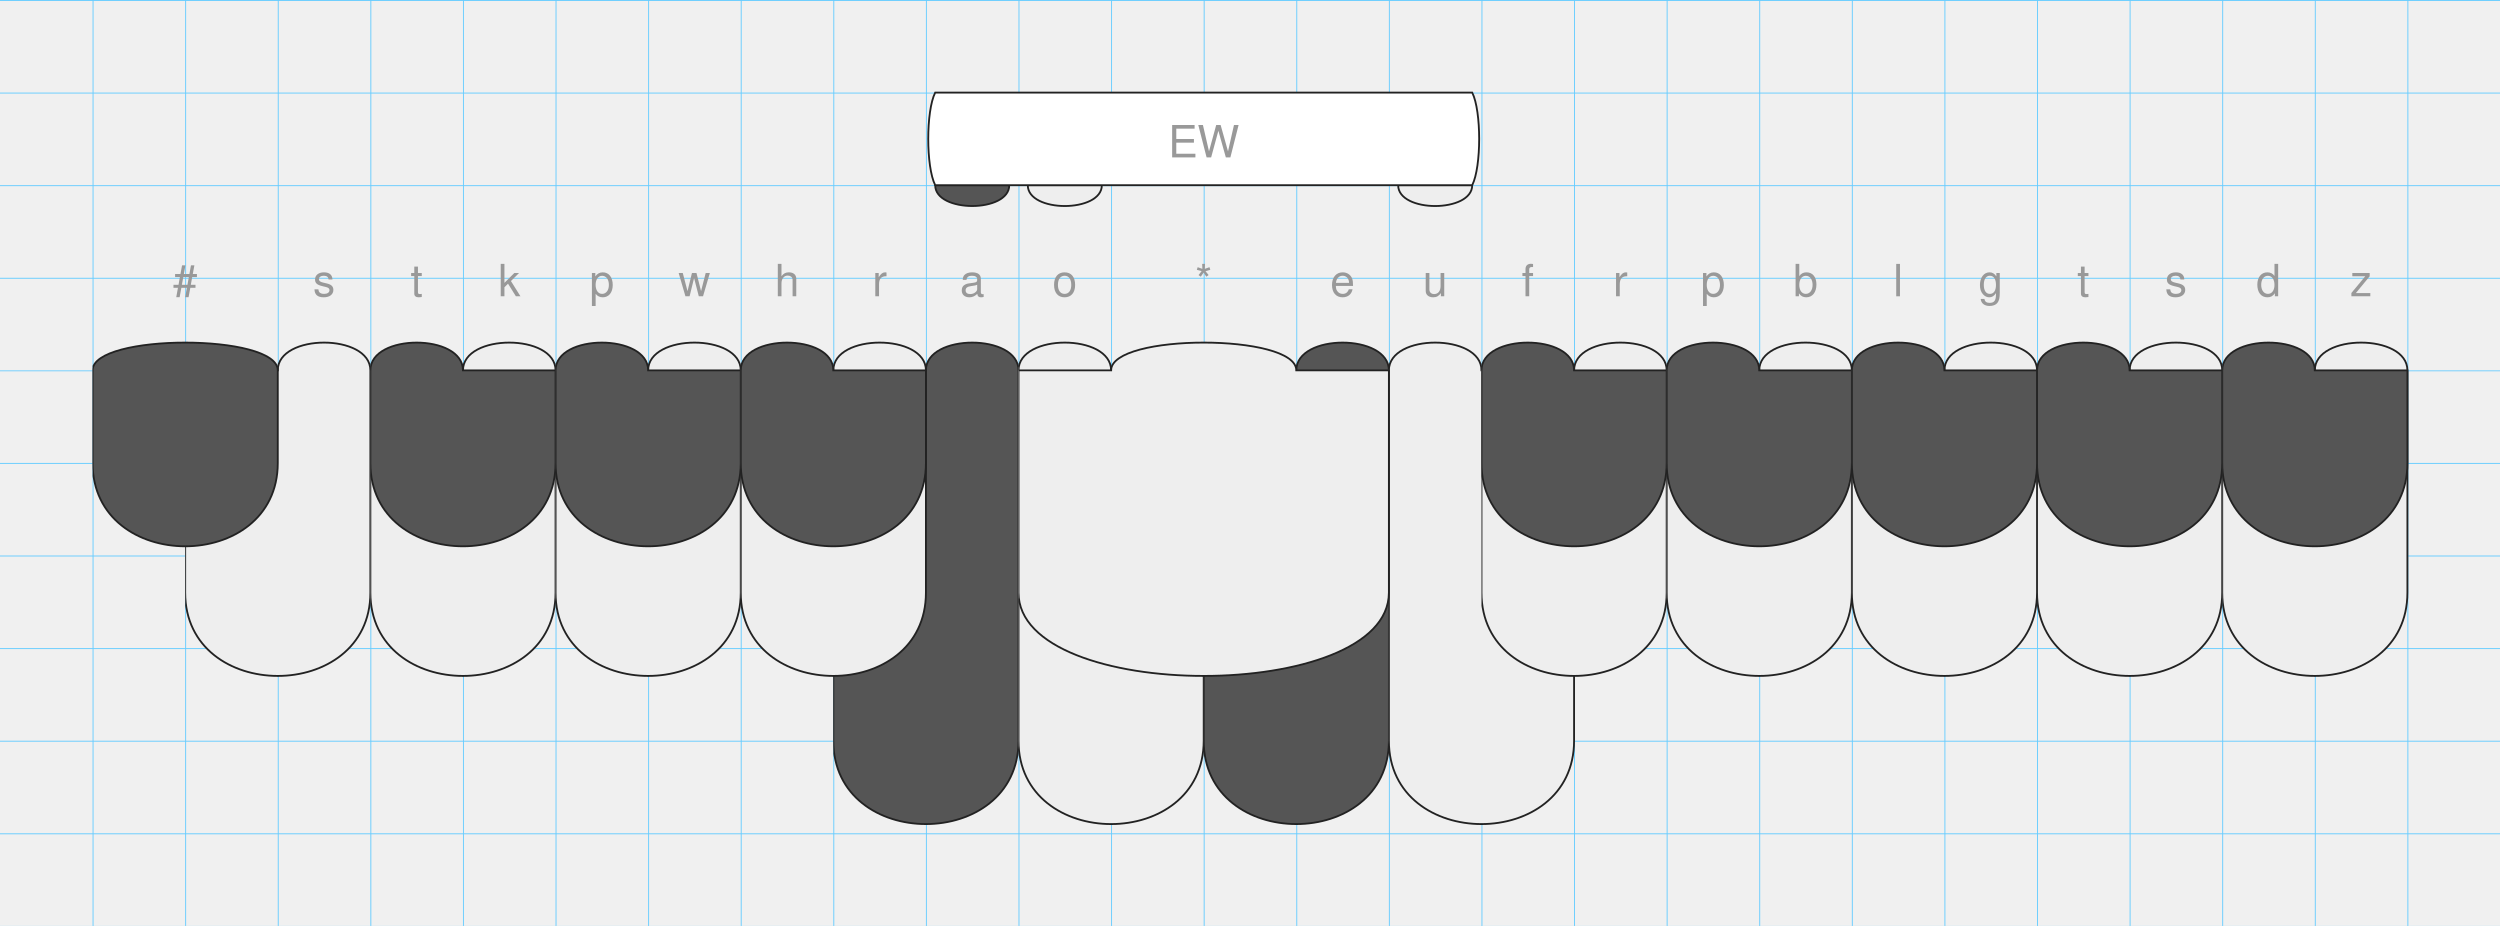
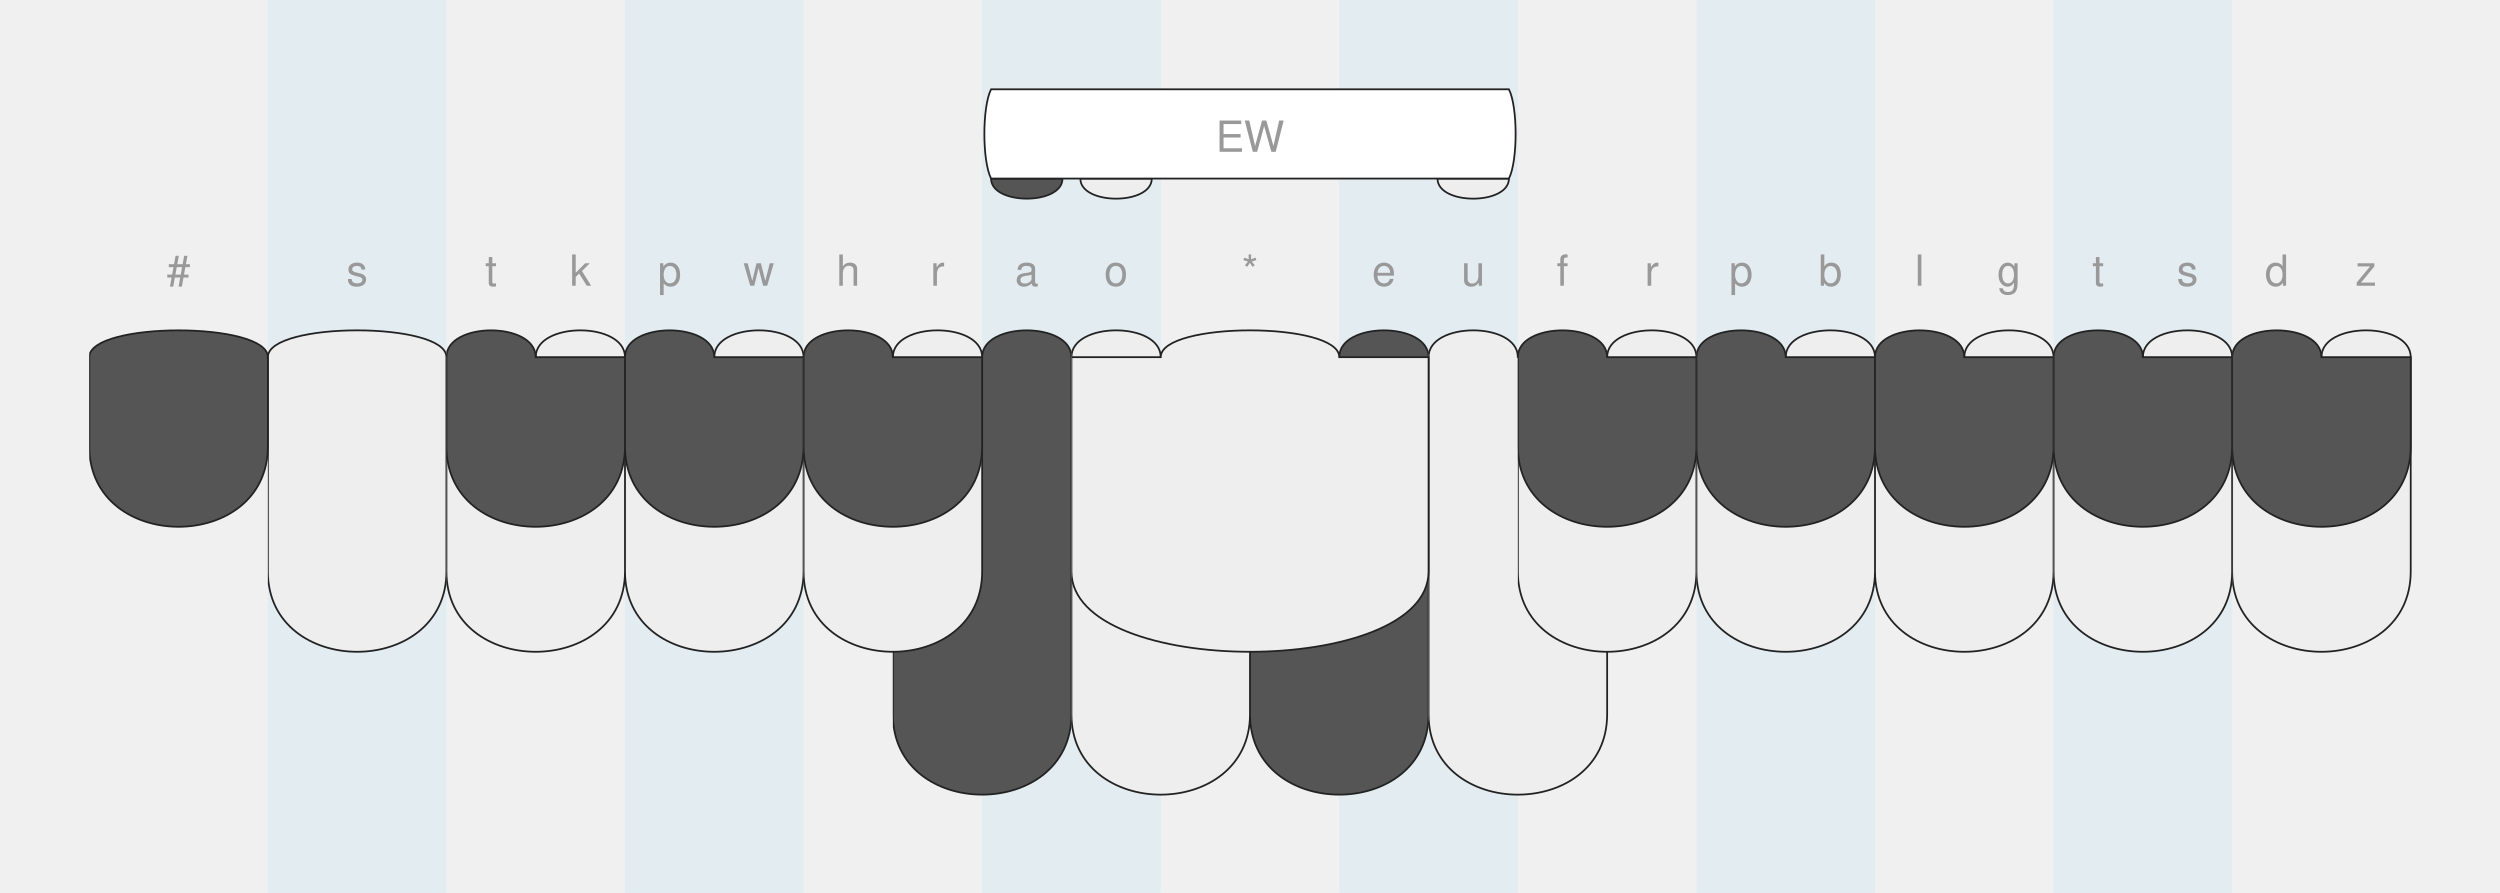
- <svg xmlns="http://www.w3.org/2000/svg" xmlns:xlink="http://www.w3.org/1999/xlink" version="1.1" baseProfile="full" viewBox="0 0 1350 500">
+ <svg xmlns="http://www.w3.org/2000/svg" xmlns:xlink="http://www.w3.org/1999/xlink" version="1.1" baseProfile="full" viewBox="0 0 1400 500">
  <style type="text/css">
    .rule-line {
-   stroke-width: 1;
+   stroke-width: 0;
  stroke: #66CCFF;
+ }
+ 
+ .finger-column {
+   fill: #66CCFF;
+   opacity: 0.1;
}

.stroked {
  stroke-width: 1;
  stroke: #222;
}

.darkFill {
  fill: #555;
}

.lightFill {
  fill: #eee;
}

.whiteFill {
  fill: #fff;
}

.buttonLabel {
  text-anchor: middle;
  text-transform: capitalize;
  font-family: Helvetica, Arial, sans-serif;
  font-size: 24px;
  fill: #999;
}

svg {
  /* border: 1px dotted white; */
}

  </style>
+   <symbol id="finger-column">
+     <rect x="0" y="0" width="100" height="500" />
+   </symbol>
+   <use xlink:href="#finger-column" transform="translate(150)" class="finger-column" />
+   <use xlink:href="#finger-column" transform="translate(350)" class="finger-column" />
+   <use xlink:href="#finger-column" transform="translate(550)" class="finger-column" />
+   <use xlink:href="#finger-column" transform="translate(750)" class="finger-column" />
+   <use xlink:href="#finger-column" transform="translate(950)" class="finger-column" />
+   <use xlink:href="#finger-column" transform="translate(1150)" class="finger-column" />
  <symbol id="vertical-rule">
    <path d="M0 0 V 10000" />
  </symbol>
  <use xlink:href="#vertical-rule" transform="translate(50)" class="rule-line" />
  <use xlink:href="#vertical-rule" transform="translate(100)" class="rule-line" />
  <use xlink:href="#vertical-rule" transform="translate(150)" class="rule-line" />
  <use xlink:href="#vertical-rule" transform="translate(200)" class="rule-line" />
  <use xlink:href="#vertical-rule" transform="translate(250)" class="rule-line" />
  <use xlink:href="#vertical-rule" transform="translate(300)" class="rule-line" />
  <use xlink:href="#vertical-rule" transform="translate(350)" class="rule-line" />
  <use xlink:href="#vertical-rule" transform="translate(400)" class="rule-line" />
  <use xlink:href="#vertical-rule" transform="translate(450)" class="rule-line" />
  <use xlink:href="#vertical-rule" transform="translate(500)" class="rule-line" />
  <use xlink:href="#vertical-rule" transform="translate(550)" class="rule-line" />
  <use xlink:href="#vertical-rule" transform="translate(600)" class="rule-line" />
  <use xlink:href="#vertical-rule" transform="translate(650)" class="rule-line" />
  <use xlink:href="#vertical-rule" transform="translate(700)" class="rule-line" />
  <use xlink:href="#vertical-rule" transform="translate(750)" class="rule-line" />
  <use xlink:href="#vertical-rule" transform="translate(800)" class="rule-line" />
  <use xlink:href="#vertical-rule" transform="translate(850)" class="rule-line" />
  <use xlink:href="#vertical-rule" transform="translate(900)" class="rule-line" />
  <use xlink:href="#vertical-rule" transform="translate(950)" class="rule-line" />
  <use xlink:href="#vertical-rule" transform="translate(1000)" class="rule-line" />
  <use xlink:href="#vertical-rule" transform="translate(1050)" class="rule-line" />
  <use xlink:href="#vertical-rule" transform="translate(1100)" class="rule-line" />
  <use xlink:href="#vertical-rule" transform="translate(1150)" class="rule-line" />
  <use xlink:href="#vertical-rule" transform="translate(1200)" class="rule-line" />
  <use xlink:href="#vertical-rule" transform="translate(1250)" class="rule-line" />
  <use xlink:href="#vertical-rule" transform="translate(1300)" class="rule-line" />
+   <use xlink:href="#vertical-rule" transform="translate(1350)" class="rule-line" />
  <symbol id="horizontal-rule">
    <path d="M0 0 H 10000" />
  </symbol>
  <use xlink:href="#horizontal-rule" transform="translate(0 0)" class="rule-line" />
  <use xlink:href="#horizontal-rule" transform="translate(0 50)" class="rule-line" />
  <use xlink:href="#horizontal-rule" transform="translate(0 100)" class="rule-line" />
  <use xlink:href="#horizontal-rule" transform="translate(0 150)" class="rule-line" />
  <use xlink:href="#horizontal-rule" transform="translate(0 200)" class="rule-line" />
  <use xlink:href="#horizontal-rule" transform="translate(0 250)" class="rule-line" />
  <use xlink:href="#horizontal-rule" transform="translate(0 300)" class="rule-line" />
  <use xlink:href="#horizontal-rule" transform="translate(0 350)" class="rule-line" />
  <use xlink:href="#horizontal-rule" transform="translate(0 400)" class="rule-line" />
  <use xlink:href="#horizontal-rule" transform="translate(0 450)" class="rule-line" />
  <use xlink:href="#horizontal-rule" transform="translate(0 500)" class="rule-line" />
  <symbol id="topRowPath">
    <path d="M 0.0 100 C 0.0 80.0 50.0 80.0 50.0 100 L 100.0 100 L 100.0 150 C 100.0 210.0 0.0 210.0 0.0 150 z" />
  </symbol>
  <symbol id="bottomRowPath">
    <path d="M 0.0 100 L 50.0 100 C 50.0 80.0 100.0 80.0 100.0 100 L 100.0 220 C 100.0 280.0 0.0 280.0 0.0 220 z" />
  </symbol>
+   <symbol id="doubleRowPath">
+     <path d="M 0.0 100 C 0.0 80.0 100.0 80.0 100.0 100 L 100.0 220 C 100.0 280.0 0.0 280.0 0.0 220 z" />
+   </symbol>
  <symbol id="thumbFirstPath">
    <path d="M 0.0 100 L 50.0 100 C 50.0 80.0 100.0 80.0 100.0 100 L 100.0 300 C 100.0 360.0 0.0 360.0 0.0 300 z" />
  </symbol>
  <symbol id="thumbSecondPath">
    <path d="M 0.0 100 C 0.0 80.0 50.0 80.0 50.0 100 L 100.0 100 L 100.0 300 C 100.0 360.0 0.0 360.0 0.0 300 z" />
  </symbol>
  <symbol id="starKeyPath">
    <path d="M 0.0 100 L 50.0 100 C 50.0 80.0 150.0 80.0 150.0 100 L 200.0 100 L 200.0 220 C 200.0 280.0 0.0 280.0 0.0 220 z" />
  </symbol>
  <symbol id="numberKeyPath">
    <path d="M 0.0 100 C 0.0 80.0 100.0 80.0 100.0 100 L 100.0 150 C 100.0 210.0 0.0 210.0 0.0 150 z" />
  </symbol>
  <symbol id="matcher-width-1">
    <path d="M 5.0 100 L 45.0 100 C 45.0 115.0 5.0 115.0 5.0 100 z" />
  </symbol>
  <symbol id="matcher-width-2">
    <path d="M 5.0 100 L 95.0 100 C 95.0 115.0 5.0 115.0 5.0 100 z" />
  </symbol>
  <symbol id="span-width-1">
    <path d="M 5.0 100 L 45.0 100 C 50.0 110 50.0 140 45.0 150 L 5.0 150 C  0 140 0 110 5.0 100 z" />
  </symbol>
  <symbol id="span-width-2">
    <path d="M 5.0 100 L 95.0 100 C 100.0 110 100.0 140 95.0 150 L 5.0 150 C  0 140 0 110 5.0 100 z" />
  </symbol>
  <symbol id="span-width-3">
    <path d="M 5.0 100 L 145.0 100 C 150.0 110 150.0 140 145.0 150 L 5.0 150 C  0 140 0 110 5.0 100 z" />
  </symbol>
  <symbol id="span-width-4">
    <path d="M 5.0 100 L 195.0 100 C 200.0 110 200.0 140 195.0 150 L 5.0 150 C  0 140 0 110 5.0 100 z" />
  </symbol>
  <symbol id="span-width-5">
    <path d="M 5.0 100 L 245.0 100 C 250.0 110 250.0 140 245.0 150 L 5.0 150 C  0 140 0 110 5.0 100 z" />
  </symbol>
  <symbol id="span-width-6">
    <path d="M 5.0 100 L 295.0 100 C 300.0 110 300.0 140 295.0 150 L 5.0 150 C  0 140 0 110 5.0 100 z" />
  </symbol>
  <symbol id="span-width-7">
    <path d="M 5.0 100 L 345.0 100 C 350.0 110 350.0 140 345.0 150 L 5.0 150 C  0 140 0 110 5.0 100 z" />
  </symbol>
  <symbol id="span-width-8">
    <path d="M 5.0 100 L 395.0 100 C 400.0 110 400.0 140 395.0 150 L 5.0 150 C  0 140 0 110 5.0 100 z" />
  </symbol>
  <symbol id="span-width-9">
    <path d="M 5.0 100 L 445.0 100 C 450.0 110 450.0 140 445.0 150 L 5.0 150 C  0 140 0 110 5.0 100 z" />
  </symbol>
  <symbol id="span-width-10">
    <path d="M 5.0 100 L 495.0 100 C 500.0 110 500.0 140 495.0 150 L 5.0 150 C  0 140 0 110 5.0 100 z" />
  </symbol>
  <symbol id="span-width-11">
    <path d="M 5.0 100 L 545.0 100 C 550.0 110 550.0 140 545.0 150 L 5.0 150 C  0 140 0 110 5.0 100 z" />
  </symbol>
  <symbol id="span-width-12">
    <path d="M 5.0 100 L 595.0 100 C 600.0 110 600.0 140 595.0 150 L 5.0 150 C  0 140 0 110 5.0 100 z" />
  </symbol>
  <symbol id="span-width-13">
    <path d="M 5.0 100 L 645.0 100 C 650.0 110 650.0 140 645.0 150 L 5.0 150 C  0 140 0 110 5.0 100 z" />
  </symbol>
  <symbol id="span-width-14">
    <path d="M 5.0 100 L 695.0 100 C 700.0 110 700.0 140 695.0 150 L 5.0 150 C  0 140 0 110 5.0 100 z" />
  </symbol>
  <symbol id="span-width-15">
    <path d="M 5.0 100 L 745.0 100 C 750.0 110 750.0 140 745.0 150 L 5.0 150 C  0 140 0 110 5.0 100 z" />
  </symbol>
  <g transform="translate(100 0)">
-     <use xlink:href="#thumbFirstPath" x="350.0" y="100" class="stroked darkFill" />
-     <use xlink:href="#thumbSecondPath" x="450.0" y="100" class="stroked lightFill" />
-     <use xlink:href="#thumbFirstPath" x="550.0" y="100" class="stroked darkFill" />
-     <use xlink:href="#thumbSecondPath" x="650.0" y="100" class="stroked lightFill" />
-     <use xlink:href="#bottomRowPath" x="0" y="100" class="stroked lightFill" />
-     <use xlink:href="#bottomRowPath" x="100" y="100" class="stroked lightFill" />
-     <use xlink:href="#bottomRowPath" x="200" y="100" class="stroked lightFill" />
-     <use xlink:href="#bottomRowPath" x="300" y="100" class="stroked lightFill" />
-     <use xlink:href="#starKeyPath" x="450.0" y="100" class="stroked lightFill" />
-     <use xlink:href="#bottomRowPath" x="700" y="100" class="stroked lightFill" />
-     <use xlink:href="#bottomRowPath" x="800" y="100" class="stroked lightFill" />
-     <use xlink:href="#bottomRowPath" x="900" y="100" class="stroked lightFill" />
-     <use xlink:href="#bottomRowPath" x="1000" y="100" class="stroked lightFill" />
-     <use xlink:href="#bottomRowPath" x="1100" y="100" class="stroked lightFill" />
+     <use xlink:href="#thumbFirstPath" x="400" y="100" class="stroked darkFill" />
+     <use xlink:href="#thumbSecondPath" x="500" y="100" class="stroked lightFill" />
+     <use xlink:href="#thumbFirstPath" x="600" y="100" class="stroked darkFill" />
+     <use xlink:href="#thumbSecondPath" x="700" y="100" class="stroked lightFill" />
+     <use xlink:href="#doubleRowPath" x="50.0" y="100" class="stroked lightFill" />
+     <use xlink:href="#bottomRowPath" x="150.0" y="100" class="stroked lightFill" />
+     <use xlink:href="#bottomRowPath" x="250.0" y="100" class="stroked lightFill" />
+     <use xlink:href="#bottomRowPath" x="350.0" y="100" class="stroked lightFill" />
+     <use xlink:href="#starKeyPath" x="500" y="100" class="stroked lightFill" />
+     <use xlink:href="#bottomRowPath" x="750.0" y="100" class="stroked lightFill" />
+     <use xlink:href="#bottomRowPath" x="850.0" y="100" class="stroked lightFill" />
+     <use xlink:href="#bottomRowPath" x="950.0" y="100" class="stroked lightFill" />
+     <use xlink:href="#bottomRowPath" x="1050.0" y="100" class="stroked lightFill" />
+     <use xlink:href="#bottomRowPath" x="1150.0" y="100" class="stroked lightFill" />
    <use xlink:href="#numberKeyPath" x="-50.0" y="100" class="stroked darkFill" />
-     <use xlink:href="#topRowPath" x="100" y="100" class="stroked darkFill" />
-     <use xlink:href="#topRowPath" x="200" y="100" class="stroked darkFill" />
-     <use xlink:href="#topRowPath" x="300" y="100" class="stroked darkFill" />
-     <use xlink:href="#topRowPath" x="700" y="100" class="stroked darkFill" />
-     <use xlink:href="#topRowPath" x="800" y="100" class="stroked darkFill" />
-     <use xlink:href="#topRowPath" x="900" y="100" class="stroked darkFill" />
-     <use xlink:href="#topRowPath" x="1000" y="100" class="stroked darkFill" />
-     <use xlink:href="#topRowPath" x="1100" y="100" class="stroked darkFill" />
+     <use xlink:href="#topRowPath" x="150.0" y="100" class="stroked darkFill" />
+     <use xlink:href="#topRowPath" x="250.0" y="100" class="stroked darkFill" />
+     <use xlink:href="#topRowPath" x="350.0" y="100" class="stroked darkFill" />
+     <use xlink:href="#topRowPath" x="750.0" y="100" class="stroked darkFill" />
+     <use xlink:href="#topRowPath" x="850.0" y="100" class="stroked darkFill" />
+     <use xlink:href="#topRowPath" x="950.0" y="100" class="stroked darkFill" />
+     <use xlink:href="#topRowPath" x="1050.0" y="100" class="stroked darkFill" />
+     <use xlink:href="#topRowPath" x="1150.0" y="100" class="stroked darkFill" />
    <text class="buttonLabel" y="160" x="0">
      <tspan>#</tspan>
    </text>
-     <text class="buttonLabel" y="160" x="75">
+     <text class="buttonLabel" y="160" x="100">
      <tspan>s</tspan>
    </text>
-     <text class="buttonLabel" y="160" x="125">
+     <text class="buttonLabel" y="160" x="175">
      <tspan>t</tspan>
    </text>
-     <text class="buttonLabel" y="160" x="175">
+     <text class="buttonLabel" y="160" x="225">
      <tspan>k</tspan>
    </text>
-     <text class="buttonLabel" y="160" x="225">
+     <text class="buttonLabel" y="160" x="275">
      <tspan>p</tspan>
    </text>
-     <text class="buttonLabel" y="160" x="275">
+     <text class="buttonLabel" y="160" x="325">
      <tspan>w</tspan>
    </text>
-     <text class="buttonLabel" y="160" x="325">
+     <text class="buttonLabel" y="160" x="375">
      <tspan>h</tspan>
    </text>
-     <text class="buttonLabel" y="160" x="375">
+     <text class="buttonLabel" y="160" x="425">
      <tspan>r</tspan>
    </text>
-     <text class="buttonLabel" y="160" x="425">
+     <text class="buttonLabel" y="160" x="475">
      <tspan>a</tspan>
    </text>
-     <text class="buttonLabel" y="160" x="475">
+     <text class="buttonLabel" y="160" x="525">
      <tspan>o</tspan>
    </text>
-     <text class="buttonLabel" y="160" x="550">
+     <text class="buttonLabel" y="160" x="600">
      <tspan>*</tspan>
    </text>
-     <text class="buttonLabel" y="160" x="625">
+     <text class="buttonLabel" y="160" x="675">
      <tspan>e</tspan>
    </text>
-     <text class="buttonLabel" y="160" x="675">
+     <text class="buttonLabel" y="160" x="725">
      <tspan>u</tspan>
    </text>
-     <text class="buttonLabel" y="160" x="725">
+     <text class="buttonLabel" y="160" x="775">
      <tspan>f</tspan>
    </text>
-     <text class="buttonLabel" y="160" x="775">
+     <text class="buttonLabel" y="160" x="825">
      <tspan>r</tspan>
    </text>
-     <text class="buttonLabel" y="160" x="825">
+     <text class="buttonLabel" y="160" x="875">
      <tspan>p</tspan>
    </text>
-     <text class="buttonLabel" y="160" x="875">
+     <text class="buttonLabel" y="160" x="925">
      <tspan>b</tspan>
    </text>
-     <text class="buttonLabel" y="160" x="925">
+     <text class="buttonLabel" y="160" x="975">
      <tspan>l</tspan>
    </text>
-     <text class="buttonLabel" y="160" x="975">
+     <text class="buttonLabel" y="160" x="1025">
      <tspan>g</tspan>
    </text>
-     <text class="buttonLabel" y="160" x="1025">
+     <text class="buttonLabel" y="160" x="1075">
      <tspan>t</tspan>
    </text>
-     <text class="buttonLabel" y="160" x="1075">
+     <text class="buttonLabel" y="160" x="1125">
      <tspan>s</tspan>
    </text>
-     <text class="buttonLabel" y="160" x="1125">
+     <text class="buttonLabel" y="160" x="1175">
      <tspan>d</tspan>
    </text>
-     <text class="buttonLabel" y="160" x="1175">
+     <text class="buttonLabel" y="160" x="1225">
      <tspan>z</tspan>
    </text>
    <g class="chord-brick">
-       <use xlink:href="#matcher-width-1" x="400" y="0" class="stroked darkFill" />
-       <use xlink:href="#matcher-width-1" x="450" y="0" class="stroked lightFill" />
-       <use xlink:href="#matcher-width-1" x="650" y="0" class="stroked lightFill" />
-       <use xlink:href="#span-width-6" x="400" y="-50" class="stroked whiteFill" />
-       <text class="buttonLabel" x="550.0" y="85">
+       <use xlink:href="#matcher-width-1" x="450" y="0" class="stroked darkFill" />
+       <use xlink:href="#matcher-width-1" x="500" y="0" class="stroked lightFill" />
+       <use xlink:href="#matcher-width-1" x="700" y="0" class="stroked lightFill" />
+       <use xlink:href="#span-width-6" x="450" y="-50" class="stroked whiteFill" />
+       <text class="buttonLabel" x="600.0" y="85">
        <tspan>EW</tspan>
      </text>
    </g>
  </g>
</svg>
